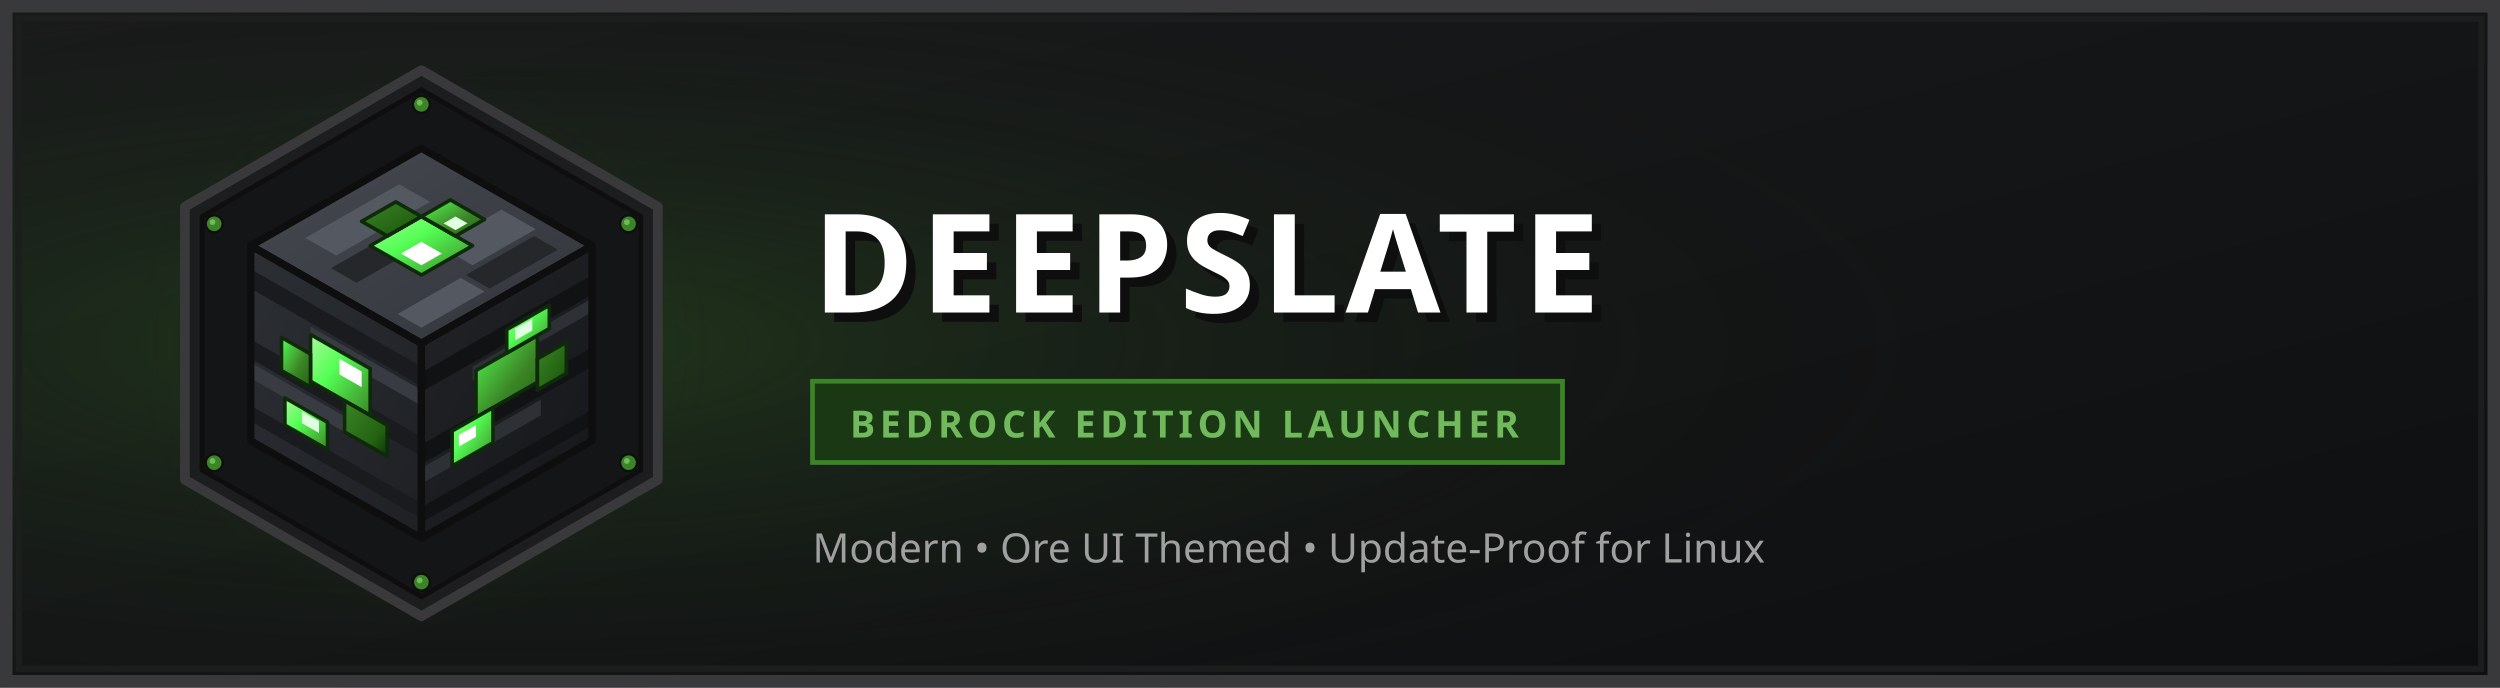
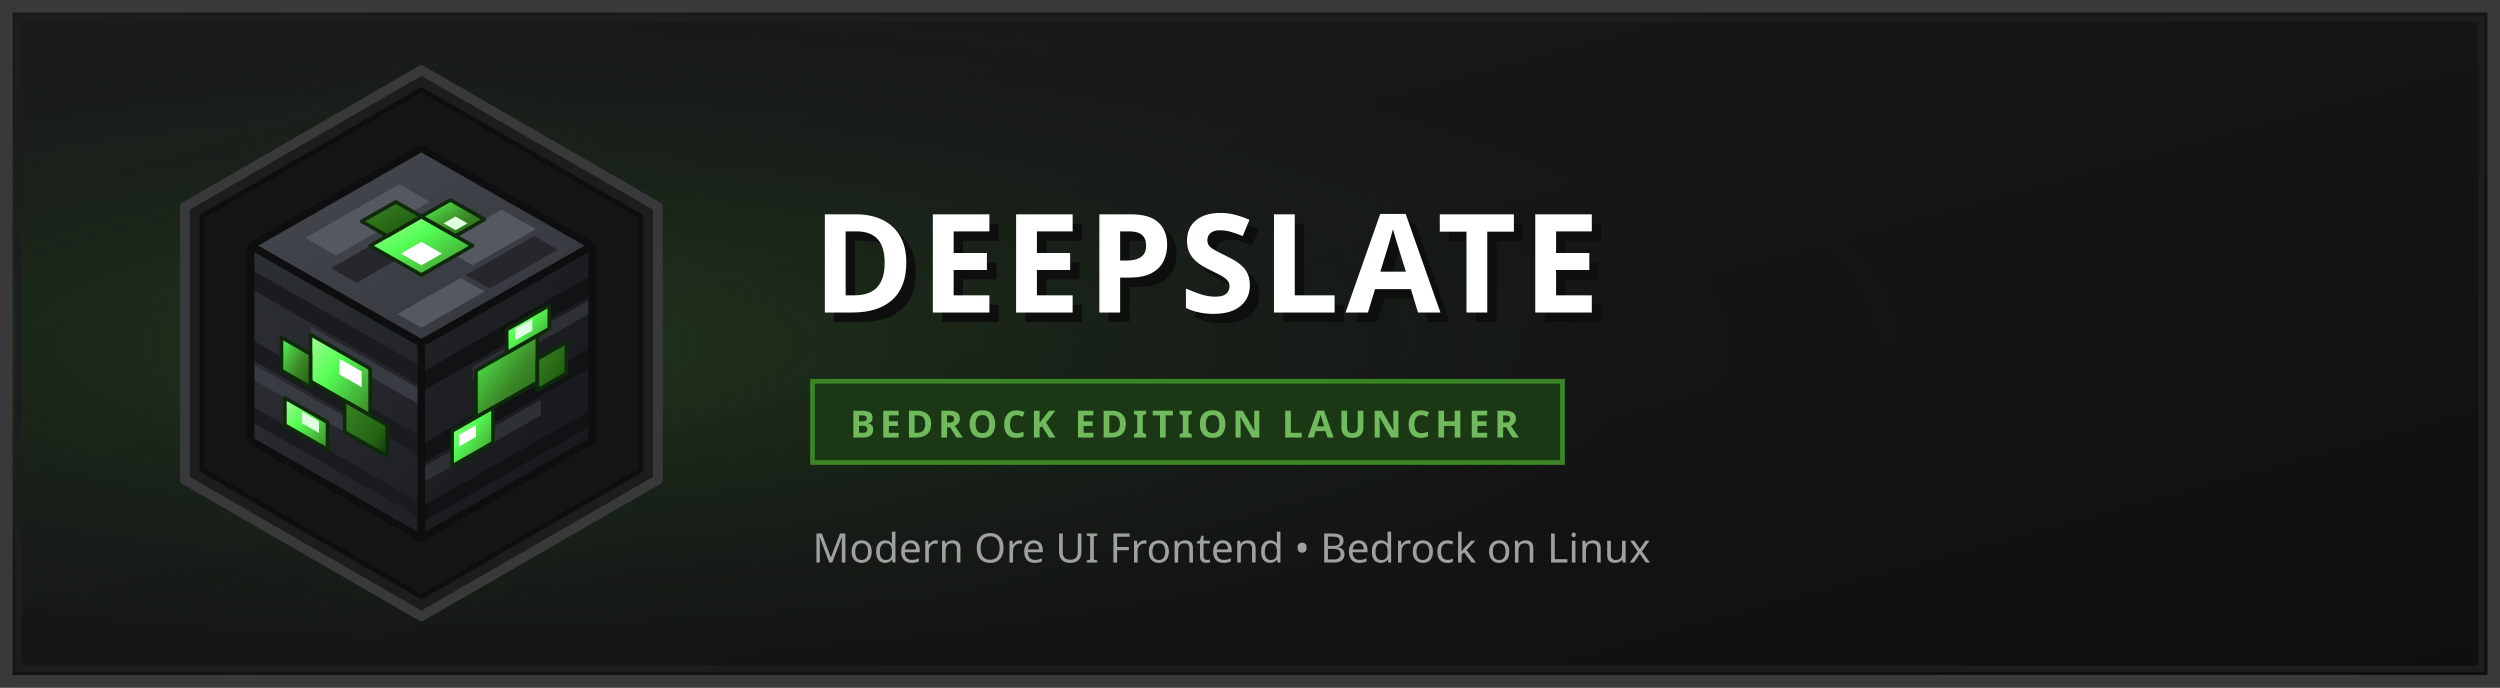
<svg xmlns="http://www.w3.org/2000/svg" width="800" height="220" viewBox="0 0 800 220" fill="none">
  <defs>
    <linearGradient id="bannerBg" x1="0%" y1="0%" x2="100%" y2="100%">
      <stop offset="0%" stop-color="#191A1B" />
      <stop offset="50%" stop-color="#141516" />
      <stop offset="100%" stop-color="#0E0F10" />
    </linearGradient>
    <radialGradient id="emeraldBannerGlow" cx="20%" cy="50%" r="60%">
      <stop offset="0%" stop-color="#3B8526" stop-opacity="0.30" />
      <stop offset="100%" stop-color="#141516" stop-opacity="0" />
    </radialGradient>
  </defs>
  <rect width="800" height="220" fill="url(#bannerBg)" />
  <rect width="800" height="220" fill="url(#emeraldBannerGlow)" />
  <rect x="2" y="2" width="796" height="216" stroke="#39393B" stroke-width="4" fill="none" />
  <rect x="6" y="6" width="788" height="208" stroke="#1C1D1D" stroke-width="2" fill="none" />
  <g transform="translate(35, 10) scale(0.78)">
    <defs>
      <radialGradient id="emeraldGlow" cx="50%" cy="50%" r="50%">
        <stop offset="0%" stop-color="#3B8526" stop-opacity="0.45" />
        <stop offset="60%" stop-color="#236212" stop-opacity="0.15" />
        <stop offset="100%" stop-color="#161718" stop-opacity="0" />
      </radialGradient>
      <linearGradient id="cBright" x1="0%" y1="0%" x2="100%" y2="100%">
        <stop offset="0%" stop-color="#A8F89A" />
        <stop offset="40%" stop-color="#55FF55" />
        <stop offset="100%" stop-color="#3B8526" />
      </linearGradient>
      <linearGradient id="cMedium" x1="0%" y1="0%" x2="100%" y2="100%">
        <stop offset="0%" stop-color="#55FF55" />
        <stop offset="60%" stop-color="#3B8526" />
        <stop offset="100%" stop-color="#236212" />
      </linearGradient>
      <linearGradient id="cDark" x1="0%" y1="0%" x2="100%" y2="100%">
        <stop offset="0%" stop-color="#3B8526" />
        <stop offset="70%" stop-color="#236212" />
        <stop offset="100%" stop-color="#113309" />
      </linearGradient>
      <linearGradient id="deepslateTop" x1="0%" y1="0%" x2="100%" y2="100%">
        <stop offset="0%" stop-color="#464A50" />
        <stop offset="100%" stop-color="#32363C" />
      </linearGradient>
      <linearGradient id="deepslateLeft" x1="0%" y1="0%" x2="100%" y2="100%">
        <stop offset="0%" stop-color="#2C2F34" />
        <stop offset="100%" stop-color="#1E2024" />
      </linearGradient>
      <linearGradient id="deepslateRight" x1="0%" y1="0%" x2="100%" y2="100%">
        <stop offset="0%" stop-color="#212327" />
        <stop offset="100%" stop-color="#16171A" />
      </linearGradient>
    </defs>
    <circle cx="128" cy="128" r="120" fill="url(#emeraldGlow)" />
    <polygon points="128,16 225,72 225,184 128,240 31,184 31,72" fill="#1C1D1E" stroke="#39393B" stroke-width="4" stroke-linejoin="round" />
    <polygon points="128,24 218,76 218,180 128,232 38,180 38,76" fill="#141516" stroke="#0E0E0F" stroke-width="2" stroke-linejoin="round" />
-     <circle cx="128" cy="30" r="3.5" fill="#3B8526" stroke="#0E0E0F" stroke-width="1" />
-     <circle cx="127.3" cy="29.3" r="1.2" fill="#70B95C" />
-     <circle cx="213" cy="79" r="3.5" fill="#3B8526" stroke="#0E0E0F" stroke-width="1" />
-     <circle cx="212.3" cy="78.3" r="1.2" fill="#70B95C" />
-     <circle cx="213" cy="177" r="3.5" fill="#3B8526" stroke="#0E0E0F" stroke-width="1" />
-     <circle cx="212.3" cy="176.3" r="1.2" fill="#70B95C" />
-     <circle cx="128" cy="226" r="3.5" fill="#3B8526" stroke="#0E0E0F" stroke-width="1" />
-     <circle cx="127.3" cy="225.3" r="1.2" fill="#70B95C" />
-     <circle cx="43" cy="177" r="3.5" fill="#3B8526" stroke="#0E0E0F" stroke-width="1" />
-     <circle cx="42.3" cy="176.3" r="1.2" fill="#70B95C" />
-     <circle cx="43" cy="79" r="3.5" fill="#3B8526" stroke="#0E0E0F" stroke-width="1" />
-     <circle cx="42.3" cy="78.3" r="1.2" fill="#70B95C" />
    <g id="isometric_block">
      <polygon points="128,128 198,88 128,48 58,88" fill="url(#deepslateTop)" />
      <polygon points="128,128 58,88 58,168 128,208" fill="url(#deepslateLeft)" />
      <polygon points="128,128 198,88 198,168 128,208" fill="url(#deepslateRight)" />
      <polygon points="128.0,121.6 153.9,106.8 144.1,101.2 118.2,116.0" fill="#545860" />
      <polygon points="149.0,96.0 174.9,81.2 160.9,73.2 135.0,88.0" fill="#545860" />
      <polygon points="93.0,92.0 131.5,70.0 118.9,62.8 80.4,84.8" fill="#545860" />
      <polygon points="156.0,105.6 184.0,89.6 174.2,84.0 146.2,100.0" fill="#25272B" />
      <polygon points="101.4,103.2 128.0,88.0 117.5,82.0 90.9,97.2" fill="#25272B" />
      <polygon points="128.0,137.6 58.0,97.6 58.0,105.6 128.0,145.6" fill="#191B1E" />
      <polygon points="128.0,147.2 82.5,121.2 82.5,127.6 128.0,153.6" fill="#383C42" />
      <polygon points="128.0,166.4 58.0,126.4 58.0,134.4 128.0,174.4" fill="#191B1E" />
      <polygon points="103.5,162.0 58.0,136.0 58.0,142.4 103.5,168.4" fill="#383C42" />
      <polygon points="128.0,193.6 58.0,153.6 58.0,160.0 128.0,200.0" fill="#191B1E" />
      <polygon points="128.0,140.0 198.0,100.0 198.0,108.0 128.0,148.0" fill="#111214" />
      <polygon points="149.0,137.6 198.0,109.6 198.0,115.2 149.0,143.2" fill="#2D3035" />
      <polygon points="128.0,169.6 198.0,129.6 198.0,137.6 128.0,177.6" fill="#111214" />
      <polygon points="128.0,179.2 177.0,151.2 177.0,157.6 128.0,185.6" fill="#2D3035" />
      <polygon points="128.0,195.2 198.0,155.2 198.0,161.6 128.0,201.6" fill="#111214" />
      <polygon points="128.0,100.0 149.0,88.0 128.0,76.0 107.0,88.0" fill="url(#cBright)" stroke="#0E2A0A" stroke-width="1.5" stroke-linejoin="round" />
      <polygon points="142.0,84.0 153.9,77.2 139.9,69.2 128.0,76.0" fill="url(#cMedium)" stroke="#0E2A0A" stroke-width="1.5" stroke-linejoin="round" />
      <polygon points="114.0,84.0 128.0,76.0 117.5,70.0 103.5,78.0" fill="url(#cDark)" stroke="#0E2A0A" stroke-width="1.5" stroke-linejoin="round" />
      <polygon points="128.0,96.0 136.4,91.2 128.0,86.4 119.6,91.2" fill="#FFFFFF" />
      <polygon points="142.0,81.6 146.9,78.8 142.0,76.0 137.1,78.8" fill="#E0FFE0" />
      <polygon points="107.0,138.4 82.5,124.4 82.5,143.6 107.0,157.6" fill="url(#cBright)" stroke="#0E2A0A" stroke-width="1.5" stroke-linejoin="round" />
      <polygon points="82.5,132.4 70.6,125.6 70.6,139.2 82.5,146.0" fill="url(#cMedium)" stroke="#0E2A0A" stroke-width="1.5" stroke-linejoin="round" />
      <polygon points="114.0,161.6 96.5,151.6 96.5,164.4 114.0,174.4" fill="url(#cDark)" stroke="#0E2A0A" stroke-width="1.5" stroke-linejoin="round" />
      <polygon points="89.5,160.4 72.0,150.4 72.0,161.6 89.5,171.6" fill="url(#cBright)" stroke="#0E2A0A" stroke-width="1.5" stroke-linejoin="round" />
      <polygon points="103.5,139.6 94.4,134.4 94.4,140.8 103.5,146.0" fill="#FFFFFF" />
      <polygon points="86.0,160.0 79.0,156.0 79.0,160.8 86.0,164.8" fill="#E0FFE0" />
      <polygon points="150.4,139.2 175.6,124.8 175.6,144.0 150.4,158.4" fill="url(#cMedium)" stroke="#0E2A0A" stroke-width="1.5" stroke-linejoin="round" />
      <polygon points="175.6,134.4 187.5,127.6 187.5,140.4 175.6,147.2" fill="url(#cDark)" stroke="#0E2A0A" stroke-width="1.5" stroke-linejoin="round" />
      <polygon points="140.6,164.0 157.4,154.4 157.4,168.8 140.6,178.4" fill="url(#cBright)" stroke="#0E2A0A" stroke-width="1.5" stroke-linejoin="round" />
      <polygon points="163.0,122.4 180.5,112.4 180.5,122.0 163.0,132.0" fill="url(#cBright)" stroke="#0E2A0A" stroke-width="1.5" stroke-linejoin="round" />
      <polygon points="143.4,165.6 150.4,161.6 150.4,166.4 143.4,170.4" fill="#FFFFFF" />
      <polygon points="166.5,122.0 173.5,118.0 173.5,122.8 166.5,126.8" fill="#E0FFE0" />
      <polygon points="128,128 198,88 128,48 58,88" fill="none" stroke="#0E0E0F" stroke-width="3" stroke-linejoin="round" />
      <polygon points="128,128 58,88 58,168 128,208" fill="none" stroke="#0E0E0F" stroke-width="3" stroke-linejoin="round" />
      <polygon points="128,128 198,88 198,168 128,208" fill="none" stroke="#0E0E0F" stroke-width="3" stroke-linejoin="round" />
    </g>
  </g>
  <g transform="translate(260, 50)">
    <text x="3" y="53" font-family="'Mojangles', sans-serif" font-size="44" font-weight="900" fill="#0E0E0F" letter-spacing="2">DEEPSLATE</text>
    <text x="0" y="50" font-family="'Mojangles', sans-serif" font-size="44" font-weight="900" fill="#FFFFFF" letter-spacing="2">DEEPSLATE</text>
    <rect x="0" y="72" width="240" height="26" fill="#1A3814" stroke="#3B8526" stroke-width="1.5" />
    <text x="12" y="90" font-family="'Mojangles', sans-serif" font-size="12" font-weight="bold" fill="#70B95C" letter-spacing="1.5">BEDROCK EDITION LAUNCHER</text>
-     <text x="0" y="130" font-family="'Mojangles', sans-serif" font-size="13" fill="#A0A0A0">Modern • Ore UI Themed • Update-Proof for Linux</text>
+     <text x="0" y="130" font-family="'Mojangles', sans-serif" font-size="13" fill="#A0A0A0">Modern Ore UI Frontend • Bedrock on Linux</text>
  </g>
</svg>
